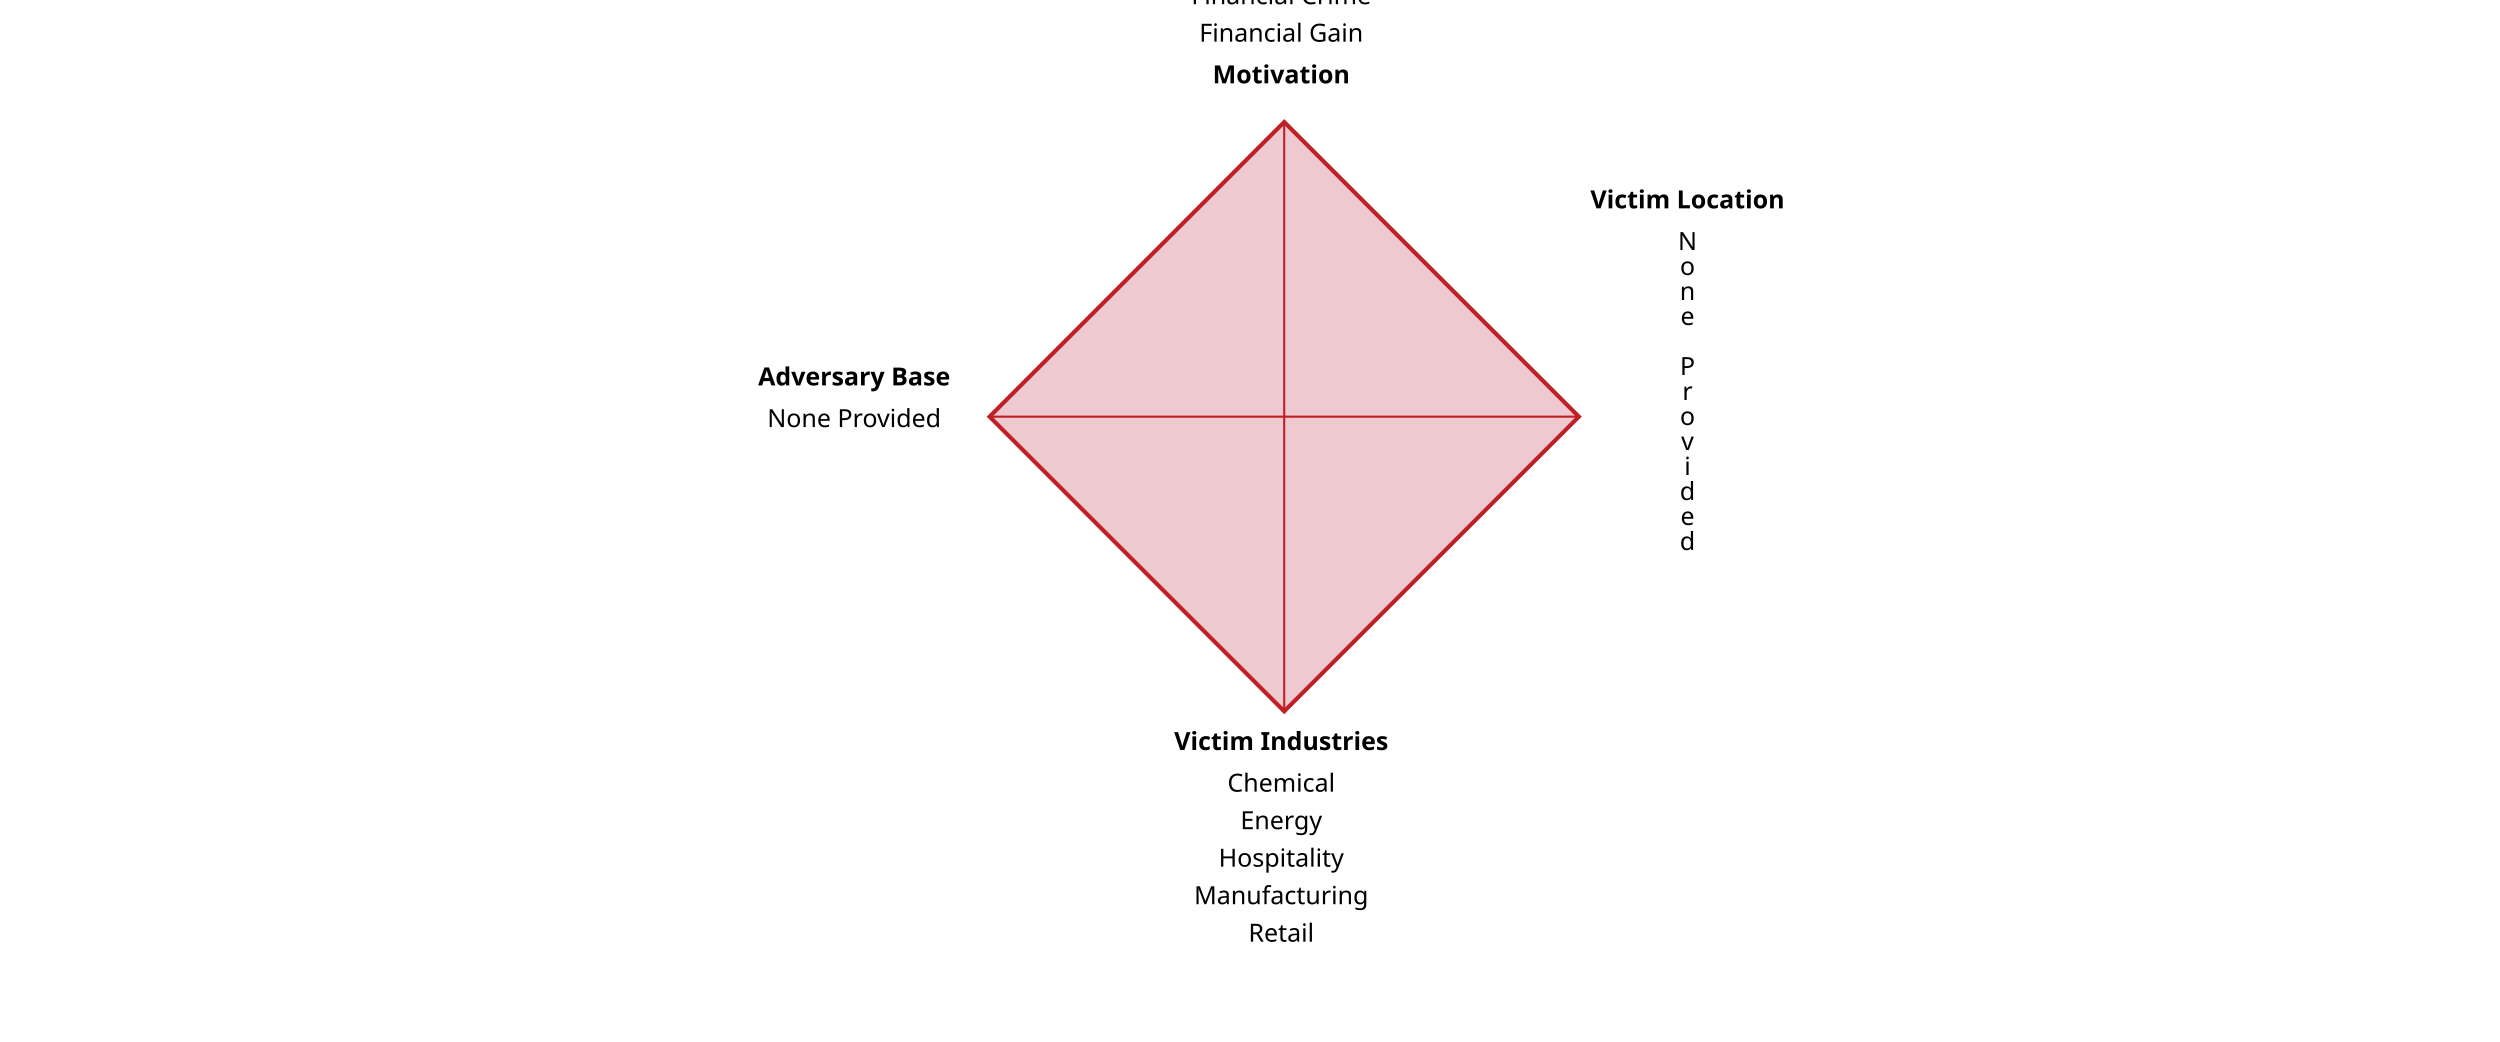
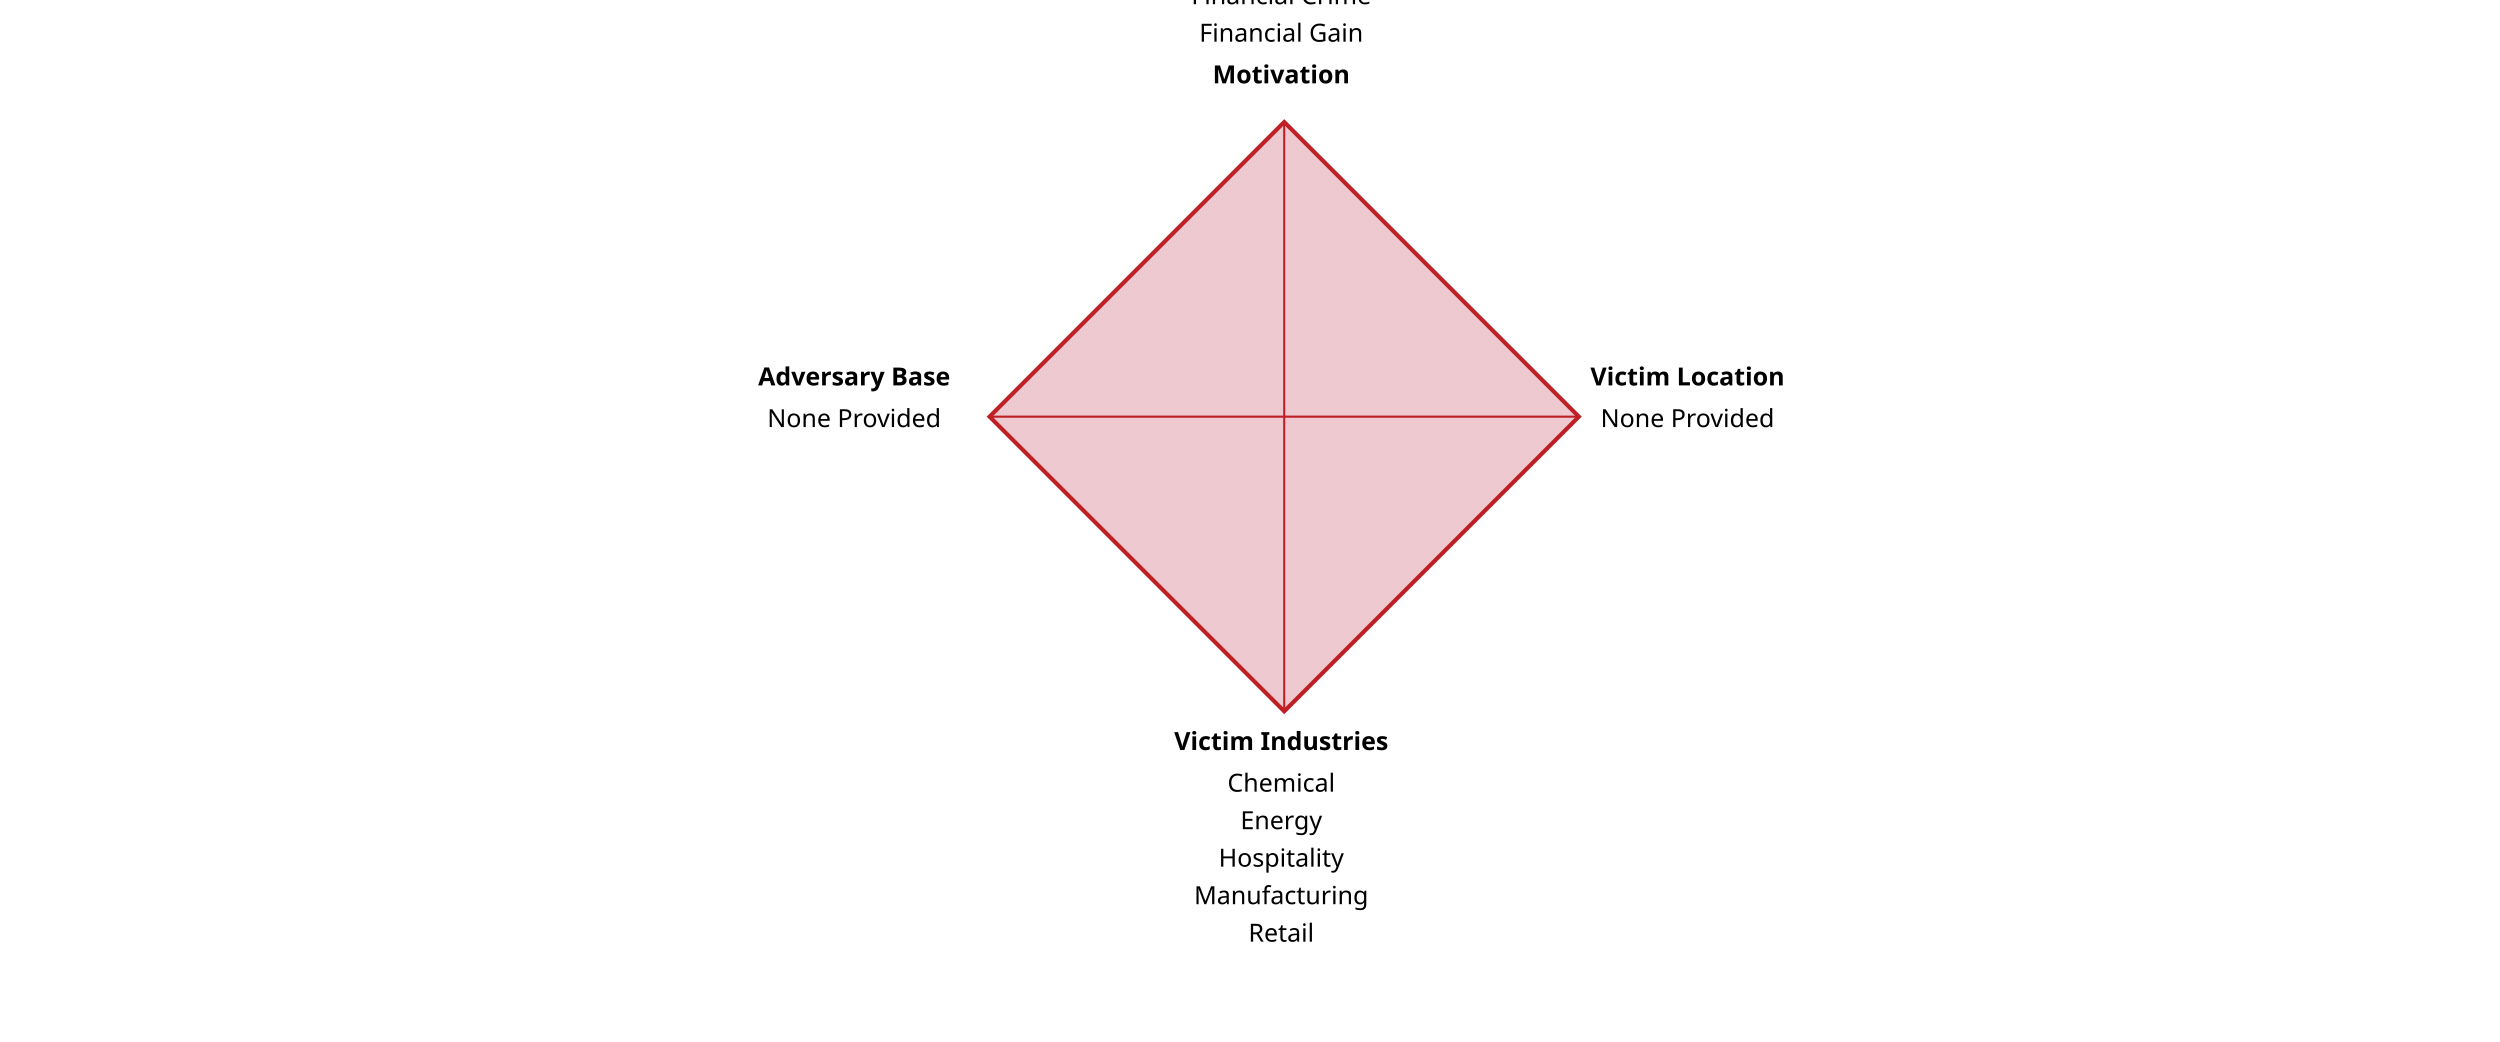
<svg xmlns="http://www.w3.org/2000/svg" viewBox="0 0 1200 500" version="1.1">
  <g transform="translate(475 200) rotate(-45)">
    <rect x="0" y="0" width="200" height="200" fill="#efc9d0" stroke="#bf2026ff" stroke-width="2" />
    <line x1="0" y1="0" x2="200" y2="200" stroke="#bf2026ff" />
    <line x1="0" y1="200" x2="200" y2="0" stroke="#bf2026ff" />
  </g>
  <g id="diamond_labels" transform="translate(475 200)">
    <text x="140" y="-160" id="svg_motivation" style="font-weight:bold" font-family="sans-serif" text-anchor="middle">Motivation</text>
    <text x="140" y="-180" id="svg_motivation_detail" font-family="sans-serif" text-anchor="middle">Financial Gain</text>
    <text x="140" y="-198" id="svg_motivation_detail" font-family="sans-serif" text-anchor="middle">Financial Crime</text>
    <text x="140" y="160" id="svg_industry" style="font-weight:bold" font-family="sans-serif" text-anchor="middle">Victim Industries</text>
    <text x="140" y="180" id="svg_industry_detail" font-family="sans-serif" text-anchor="middle">Chemical</text>
    <text x="140" y="198" id="svg_industry_detail" font-family="sans-serif" text-anchor="middle">Energy</text>
    <text x="140" y="216" id="svg_industry_detail" font-family="sans-serif" text-anchor="middle">Hospitality</text>
    <text x="140" y="234" id="svg_industry_detail" font-family="sans-serif" text-anchor="middle">Manufacturing</text>
    <text x="140" y="252" id="svg_industry_detail" font-family="sans-serif" text-anchor="middle">Retail</text>
    <text x="-65" y="-15" id="svg_base" style="font-weight:bold" font-family="sans-serif" text-anchor="middle">Adversary Base</text>
    <text x="-65" y="5" id="svg_base_detail" font-family="sans-serif" text-anchor="middle">None Provided</text>
-     <text x="335" y="-100" id="svg_victim_country" style="font-weight:bold" font-family="sans-serif" text-anchor="middle">Victim Location</text>
-     <text x="335" y="-80" id="svg_victim_country_detail" style="font-size:12px" font-family="sans-serif" text-anchor="middle">N</text>
-     <text x="335" y="-68" id="svg_victim_country_detail" style="font-size:12px" font-family="sans-serif" text-anchor="middle">o</text>
-     <text x="335" y="-56" id="svg_victim_country_detail" style="font-size:12px" font-family="sans-serif" text-anchor="middle">n</text>
-     <text x="335" y="-44" id="svg_victim_country_detail" style="font-size:12px" font-family="sans-serif" text-anchor="middle">e</text>
-     <text x="335" y="-32" id="svg_victim_country_detail" style="font-size:12px" font-family="sans-serif" text-anchor="middle"> </text>
-     <text x="335" y="-20" id="svg_victim_country_detail" style="font-size:12px" font-family="sans-serif" text-anchor="middle">P</text>
-     <text x="335" y="-8" id="svg_victim_country_detail" style="font-size:12px" font-family="sans-serif" text-anchor="middle">r</text>
-     <text x="335" y="4" id="svg_victim_country_detail" style="font-size:12px" font-family="sans-serif" text-anchor="middle">o</text>
-     <text x="335" y="16" id="svg_victim_country_detail" style="font-size:12px" font-family="sans-serif" text-anchor="middle">v</text>
-     <text x="335" y="28" id="svg_victim_country_detail" style="font-size:12px" font-family="sans-serif" text-anchor="middle">i</text>
-     <text x="335" y="40" id="svg_victim_country_detail" style="font-size:12px" font-family="sans-serif" text-anchor="middle">d</text>
-     <text x="335" y="52" id="svg_victim_country_detail" style="font-size:12px" font-family="sans-serif" text-anchor="middle">e</text>
-     <text x="335" y="64" id="svg_victim_country_detail" style="font-size:12px" font-family="sans-serif" text-anchor="middle">d</text>
+     <text x="335" y="-15" id="svg_victim_country" style="font-weight:bold" font-family="sans-serif" text-anchor="middle">Victim Location</text>
+     <text x="335" y="5" id="svg_victim_country_detail" font-family="sans-serif" text-anchor="middle">None Provided</text>
  </g>
</svg>
